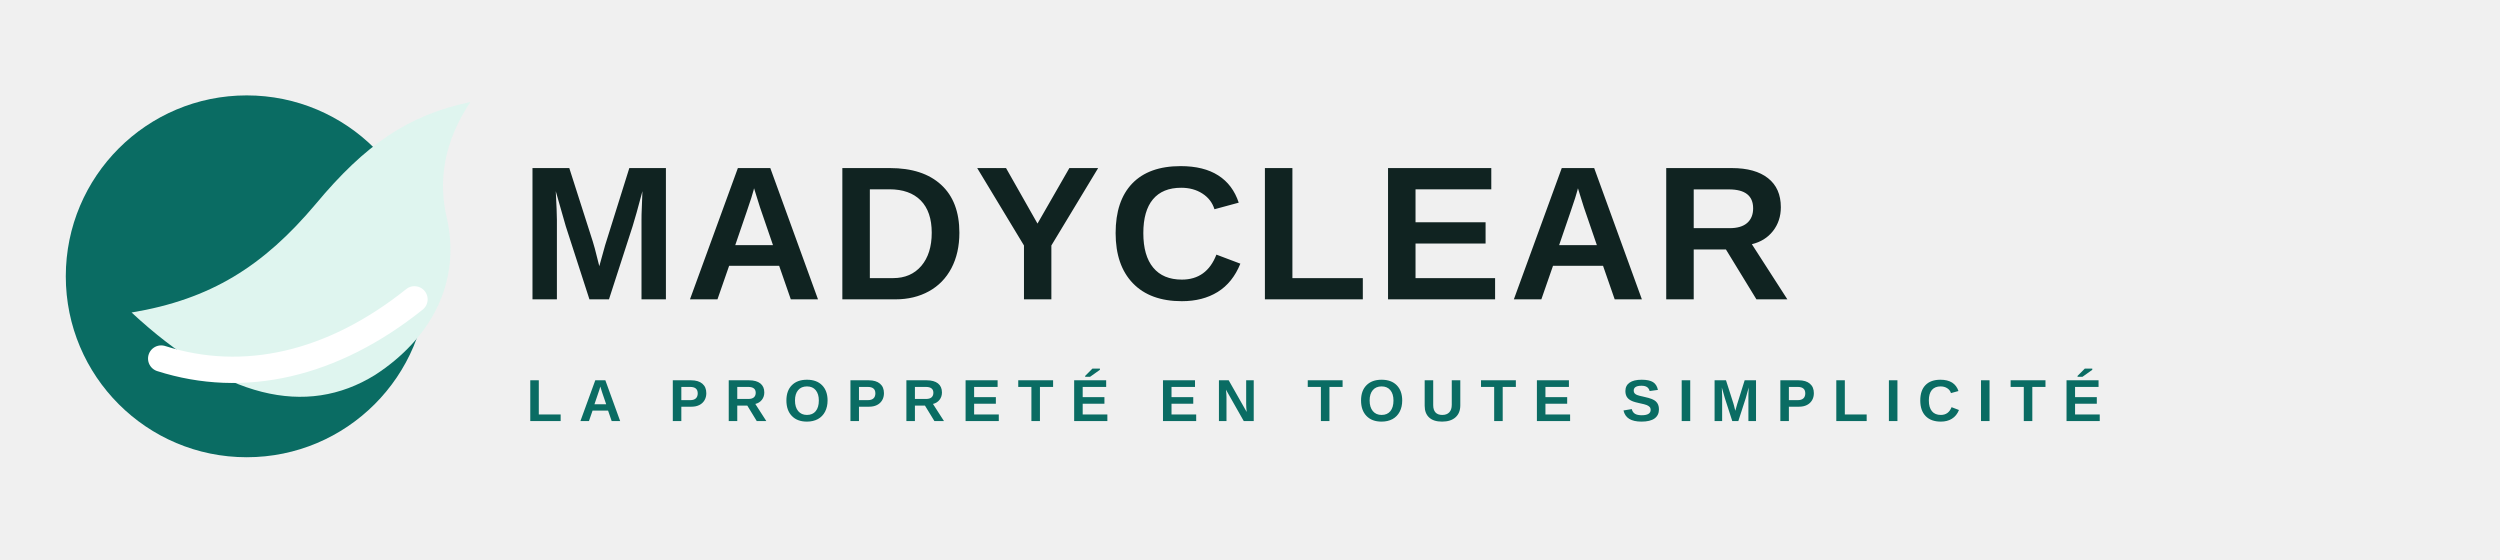
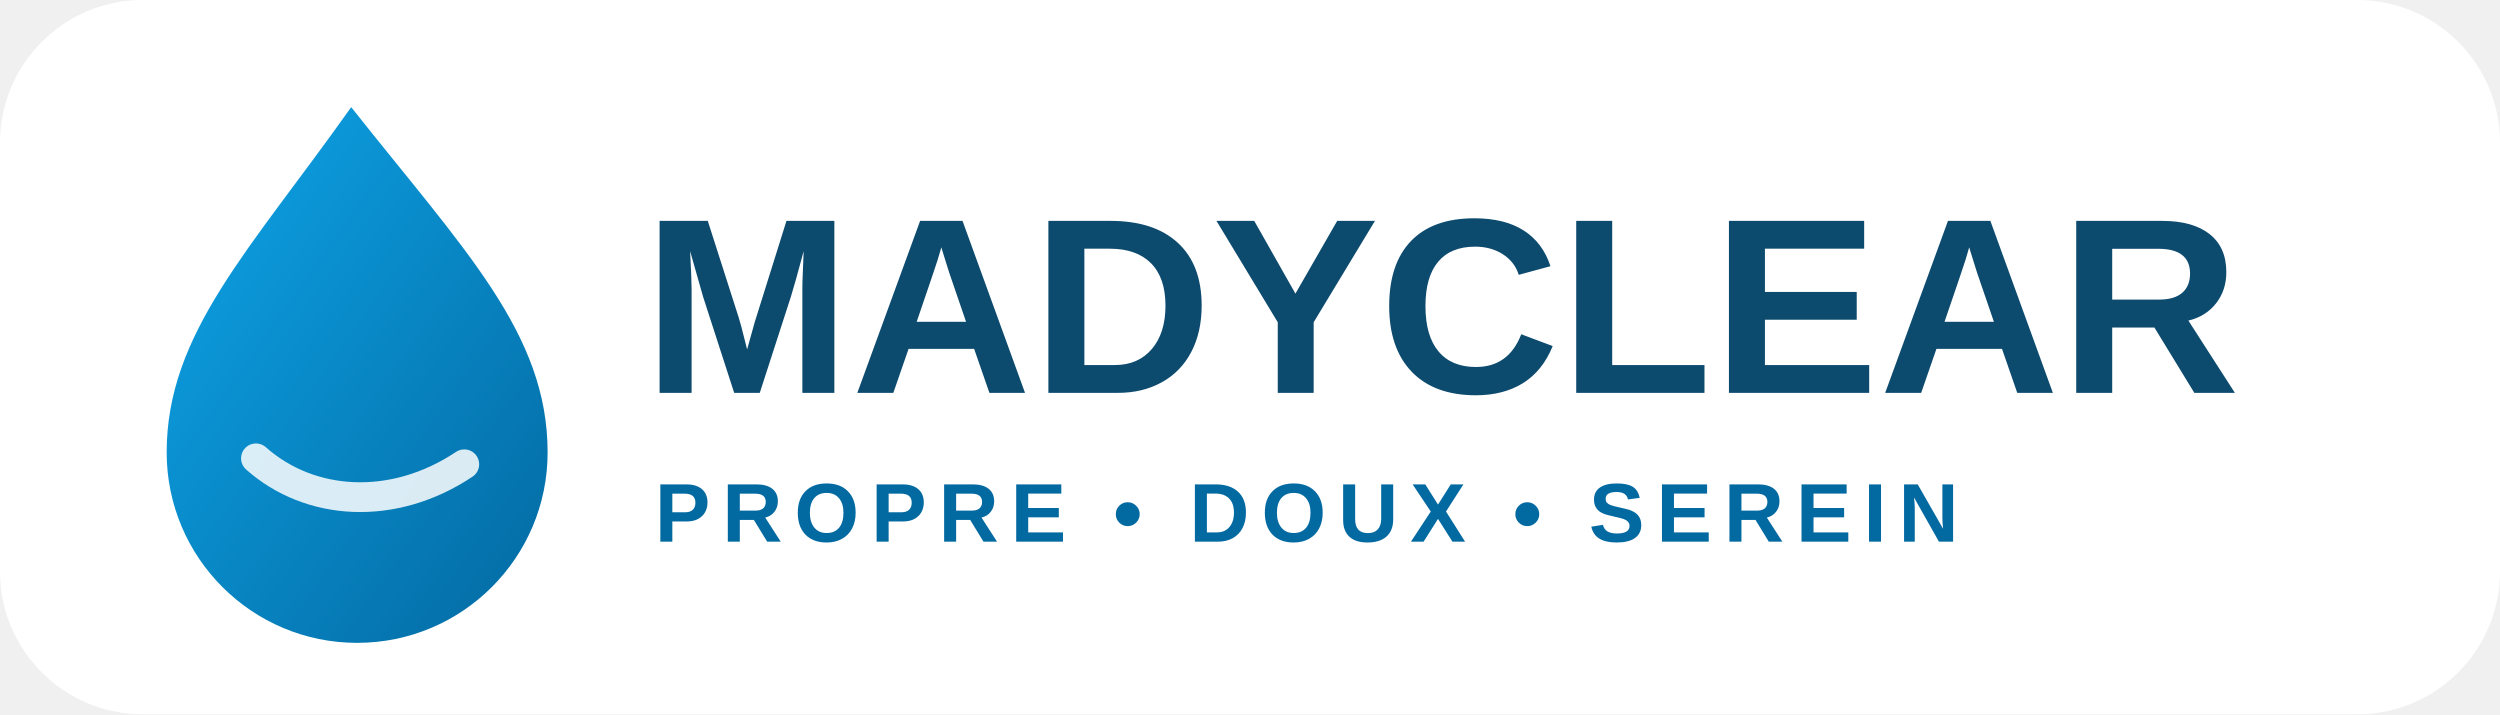
- <svg xmlns="http://www.w3.org/2000/svg" viewBox="0 0 760 170">
-   <circle cx="75" cy="84" r="55" fill="#0a6c63" />
-   <path d="M40 95c24-4 40-14 56-33 15-18 28-27 47-31-8 12-10 24-7 36 4 19-5 36-22 47-21 13-46 7-74-19Z" fill="#dff5ef" />
-   <path d="M49 109c25 8 52 2 77-18" stroke="#fff" stroke-width="8" stroke-linecap="round" fill="none" />
-   <text x="158" y="91" font-family="Arial,Helvetica,sans-serif" font-size="58" font-weight="800" letter-spacing="2" fill="#102321">MADYCLEAR</text>
-   <text x="160" y="128" font-family="Arial,Helvetica,sans-serif" font-size="18" font-weight="700" letter-spacing="5" fill="#0a6c63">LA PROPRETÉ EN TOUTE SIMPLICITÉ</text>
+ <svg xmlns="http://www.w3.org/2000/svg" width="420" height="120" viewBox="0 0 420 120" role="img" aria-label="Madyclear">
+   <defs>
+     <linearGradient id="g" x1="0" y1="0" x2="1" y2="1">
+       <stop stop-color="#0ea5e9" />
+       <stop offset="1" stop-color="#0369a1" />
+     </linearGradient>
+   </defs>
+   <rect width="420" height="120" rx="24" fill="white" />
+   <path d="M59 18C42 42 28 56 28 76a32 32 0 0 0 64 0c0-20-14-34-33-58Z" fill="url(#g)" />
+   <path d="M43 77c9 8 23 9 35 1" fill="none" stroke="#fff" stroke-width="5" stroke-linecap="round" opacity=".85" />
+   <text x="108" y="66" font-family="Arial,Helvetica,sans-serif" font-size="42" font-weight="800" fill="#0c4a6e">MADYCLEAR</text>
+   <text x="110" y="91" font-family="Arial,Helvetica,sans-serif" font-size="14" font-weight="600" letter-spacing="2" fill="#0369a1">PROPRE • DOUX • SEREIN</text>
</svg>
